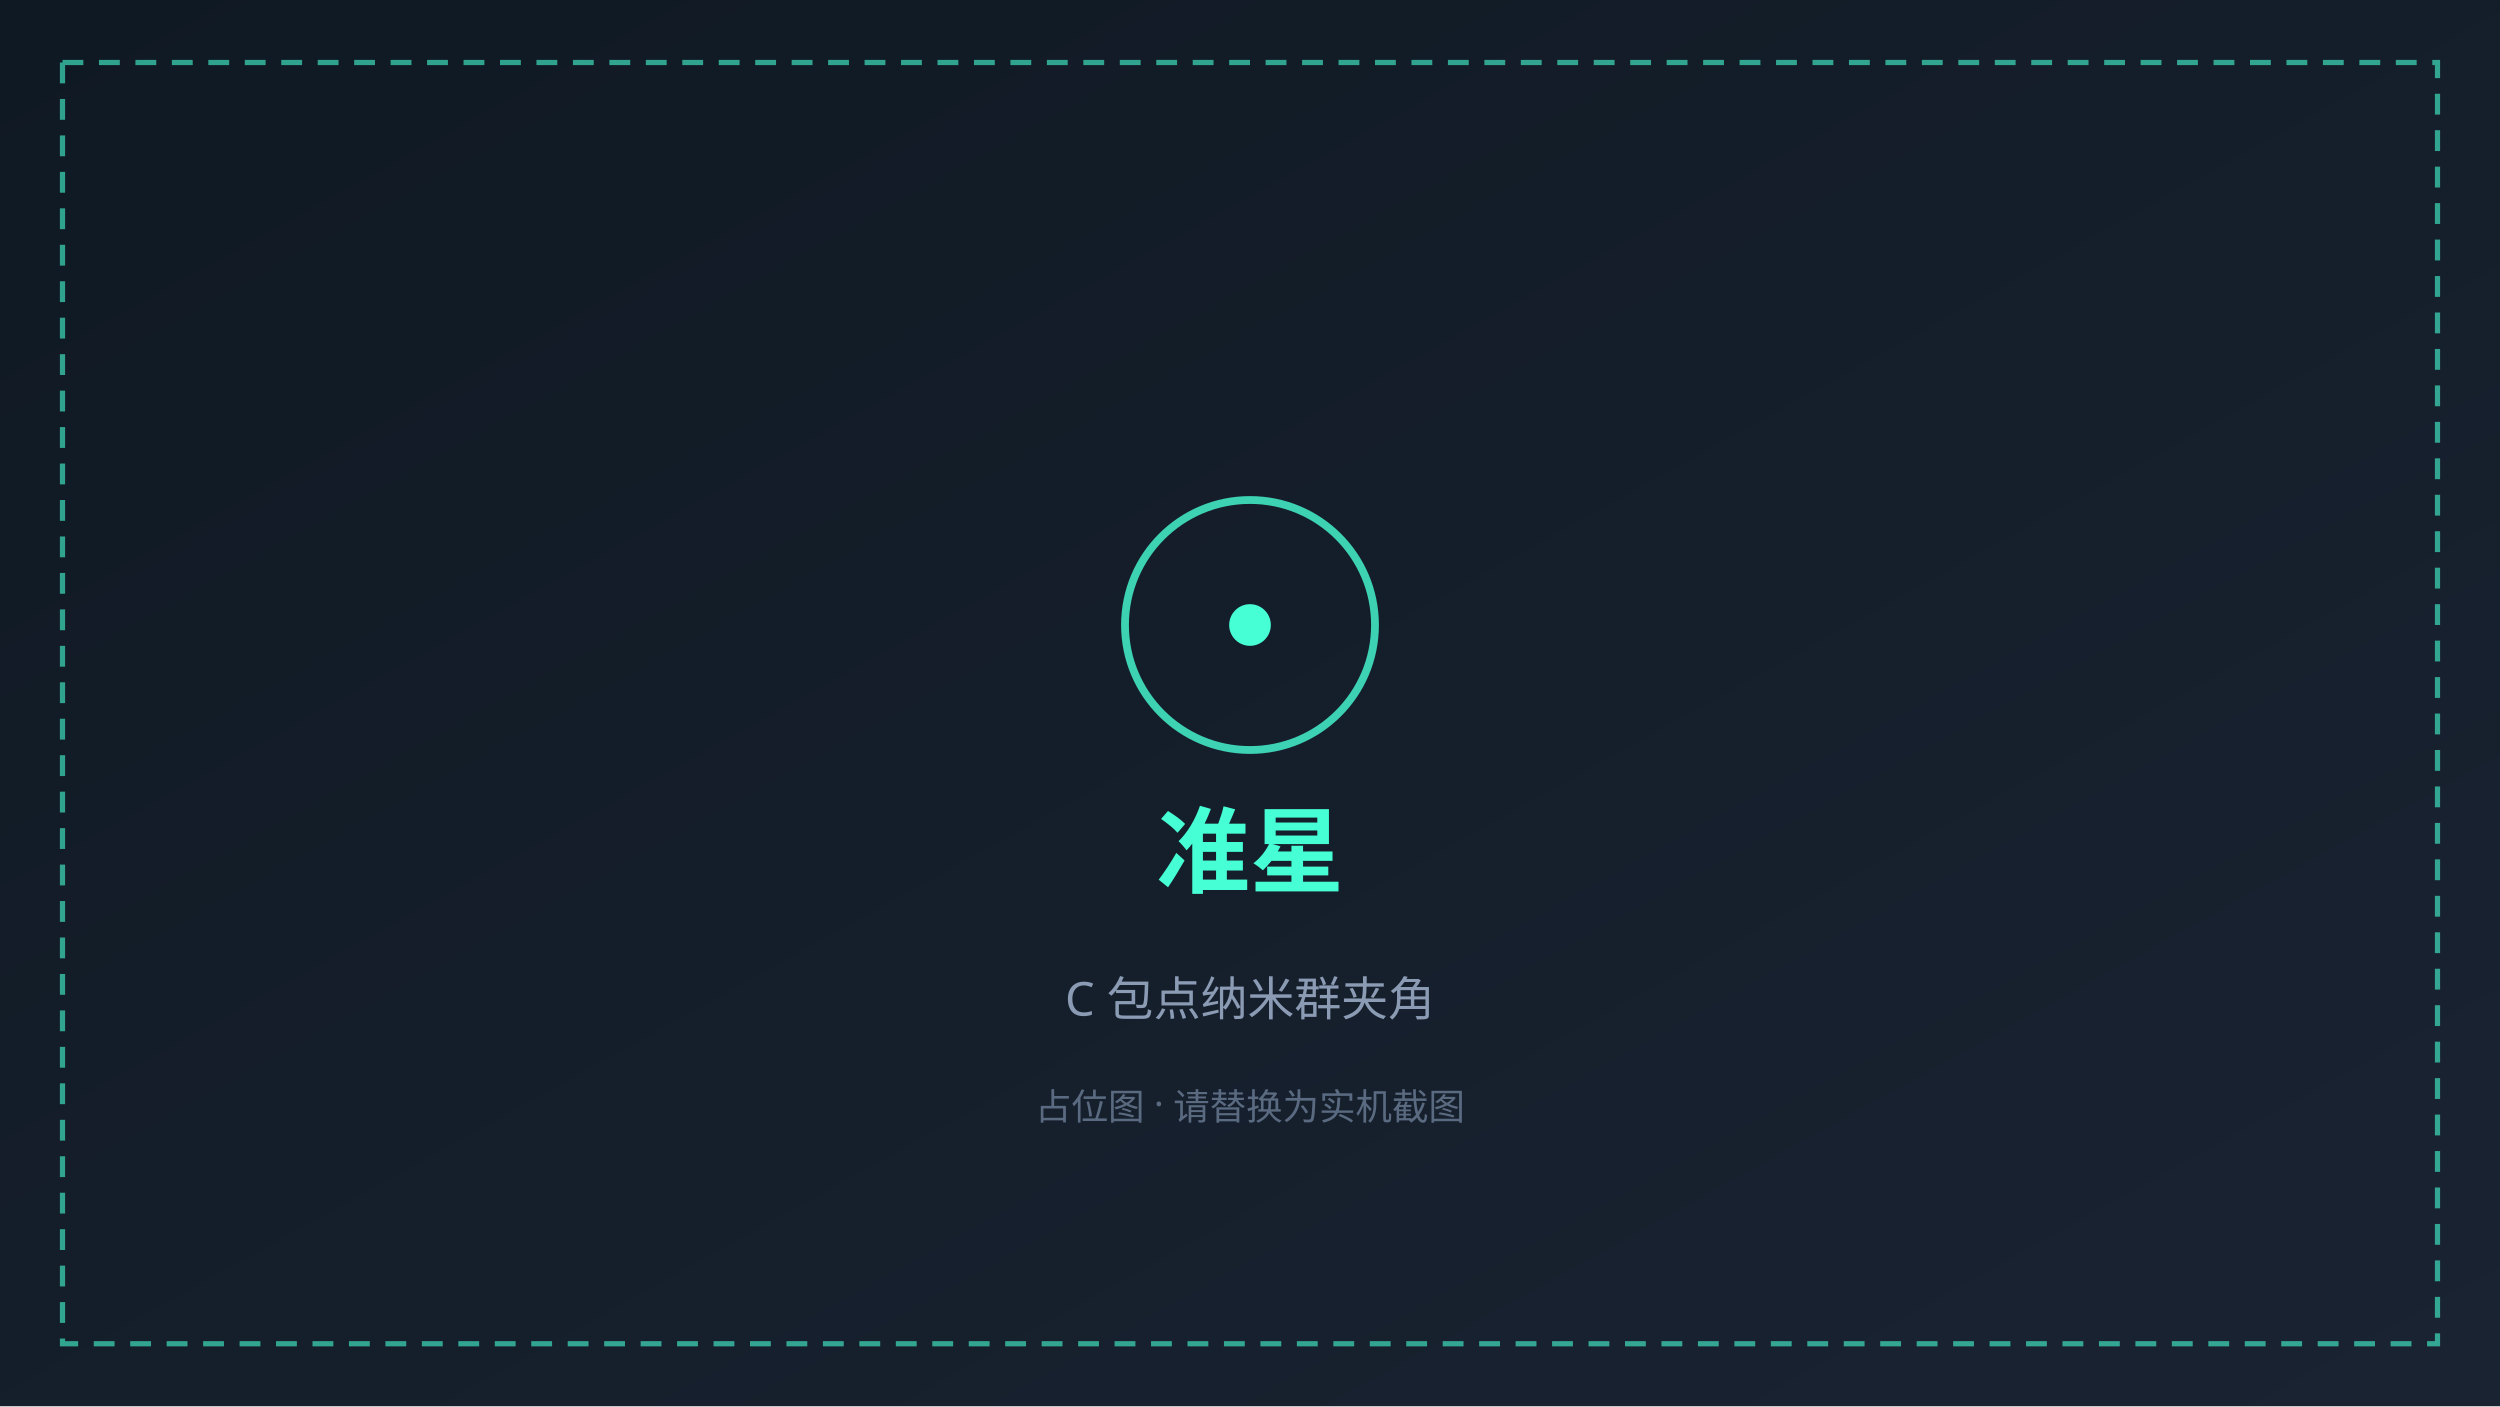
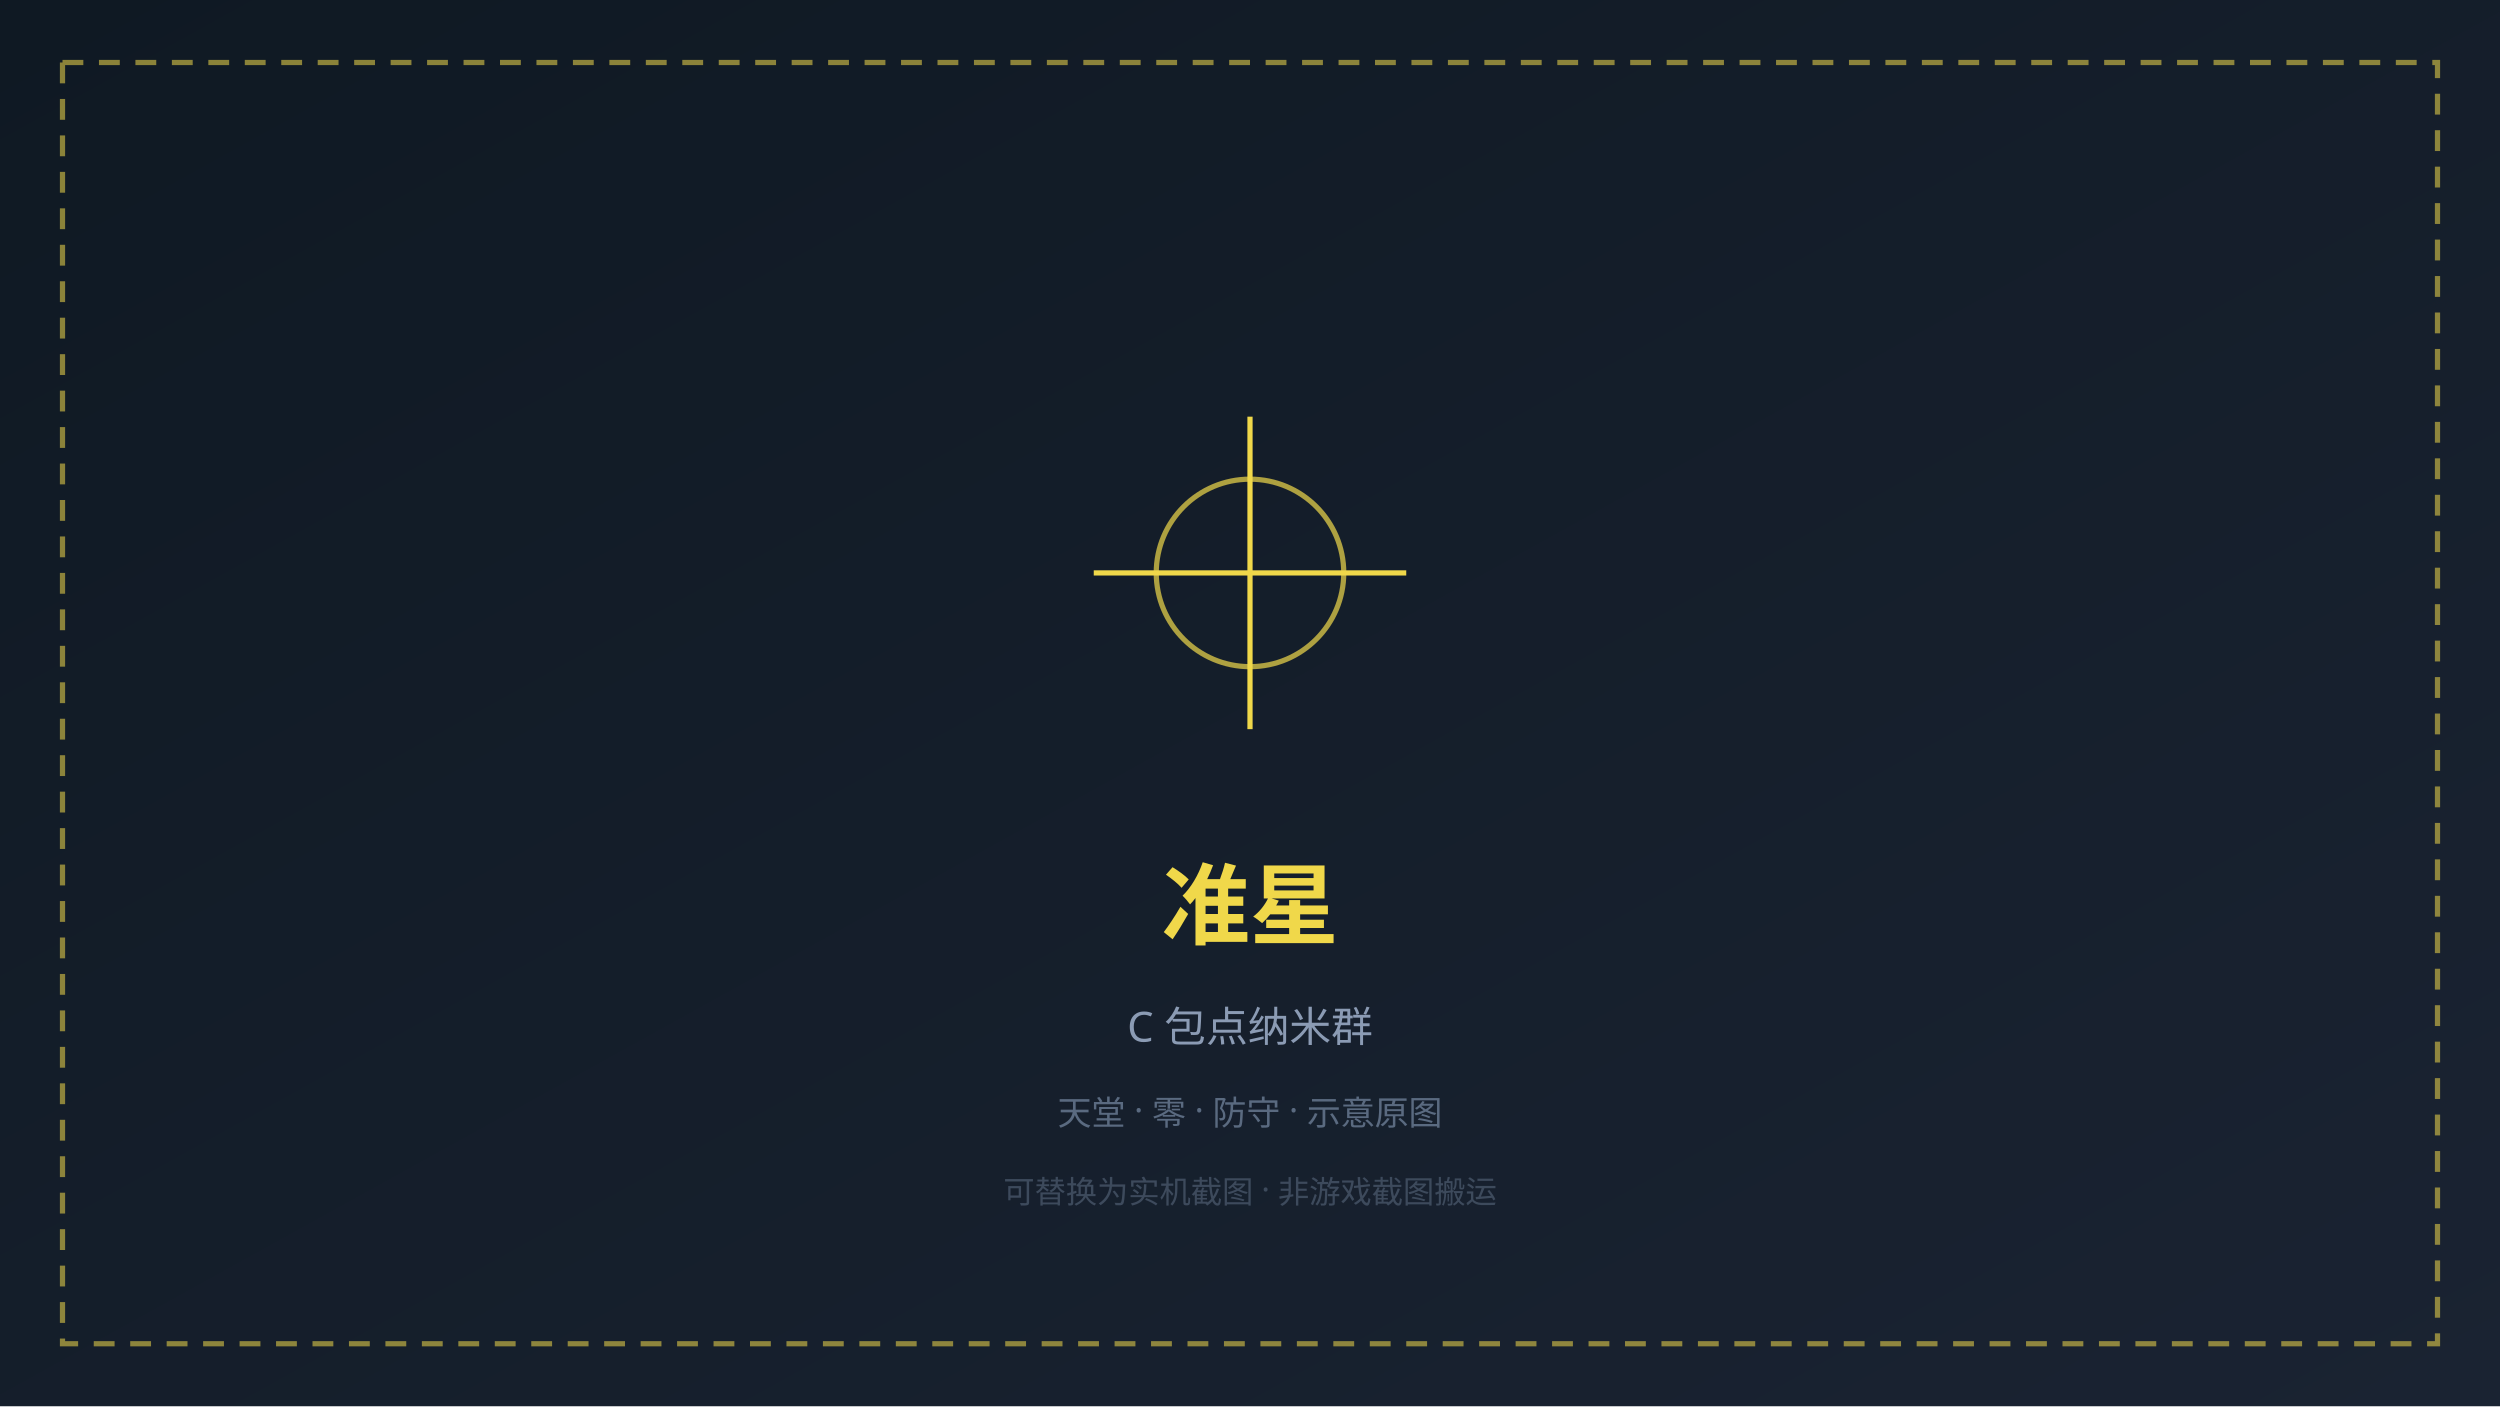
<svg xmlns="http://www.w3.org/2000/svg" width="960" height="540" viewBox="0 0 960 540">
  <defs>
    <linearGradient id="bg" x1="0" y1="0" x2="1" y2="1">
      <stop offset="0%" stop-color="#0f1923" />
      <stop offset="100%" stop-color="#1a2332" />
    </linearGradient>
+     <marker id="arrow" markerWidth="8" markerHeight="8" refX="4" refY="4" orient="auto">
+       <path d="M0,0 L8,4 L0,8 Z" fill="#f0d84a" />
+     </marker>
  </defs>
  <rect width="960" height="540" fill="url(#bg)" />
-   <rect x="24" y="24" width="912" height="492" fill="none" stroke="#46ffd5" stroke-width="2" stroke-dasharray="8 6" opacity="0.6" />
-   <circle cx="480" cy="240" r="48" fill="none" stroke="#46ffd5" stroke-width="3" opacity="0.8" />
-   <circle cx="480" cy="240" r="8" fill="#46ffd5" />
-   <text x="480" y="340" text-anchor="middle" fill="#46ffd5" font-family="system-ui,sans-serif" font-size="36" font-weight="700">准星</text>
-   <text x="480" y="390" text-anchor="middle" fill="#8b9bb4" font-family="system-ui,sans-serif" font-size="18">C 包点纳米群夹角</text>
-   <text x="480" y="430" text-anchor="middle" fill="#5a6a80" font-family="system-ui,sans-serif" font-size="14">占位图 · 请替换为实机截图</text>
+   <rect x="24" y="24" width="912" height="492" fill="none" stroke="#f0d84a" stroke-width="2" stroke-dasharray="8 6" opacity="0.55" />
+   <line x1="480" y1="160" x2="480" y2="280" stroke="#f0d84a" stroke-width="2" />
+   <line x1="420" y1="220" x2="540" y2="220" stroke="#f0d84a" stroke-width="2" />
+   <circle cx="480" cy="220" r="36" fill="none" stroke="#f0d84a" stroke-width="2" opacity="0.7" />
+   <text x="480" y="360" text-anchor="middle" fill="#f0d84a" font-family="system-ui,sans-serif" font-size="34" font-weight="700">准星</text>
+   <text x="480" y="400" text-anchor="middle" fill="#8b9bb4" font-family="system-ui,sans-serif" font-size="16">C 包点纳米群</text>
+   <text x="480" y="432" text-anchor="middle" fill="#5a6a80" font-family="system-ui,sans-serif" font-size="13">天堂 · 零 · 防守 · 示意原图</text>
+   <text x="480" y="462" text-anchor="middle" fill="#3d4a5c" font-family="system-ui,sans-serif" font-size="12">可替换为实机截图 · 非游戏截图搬运</text>
</svg>
